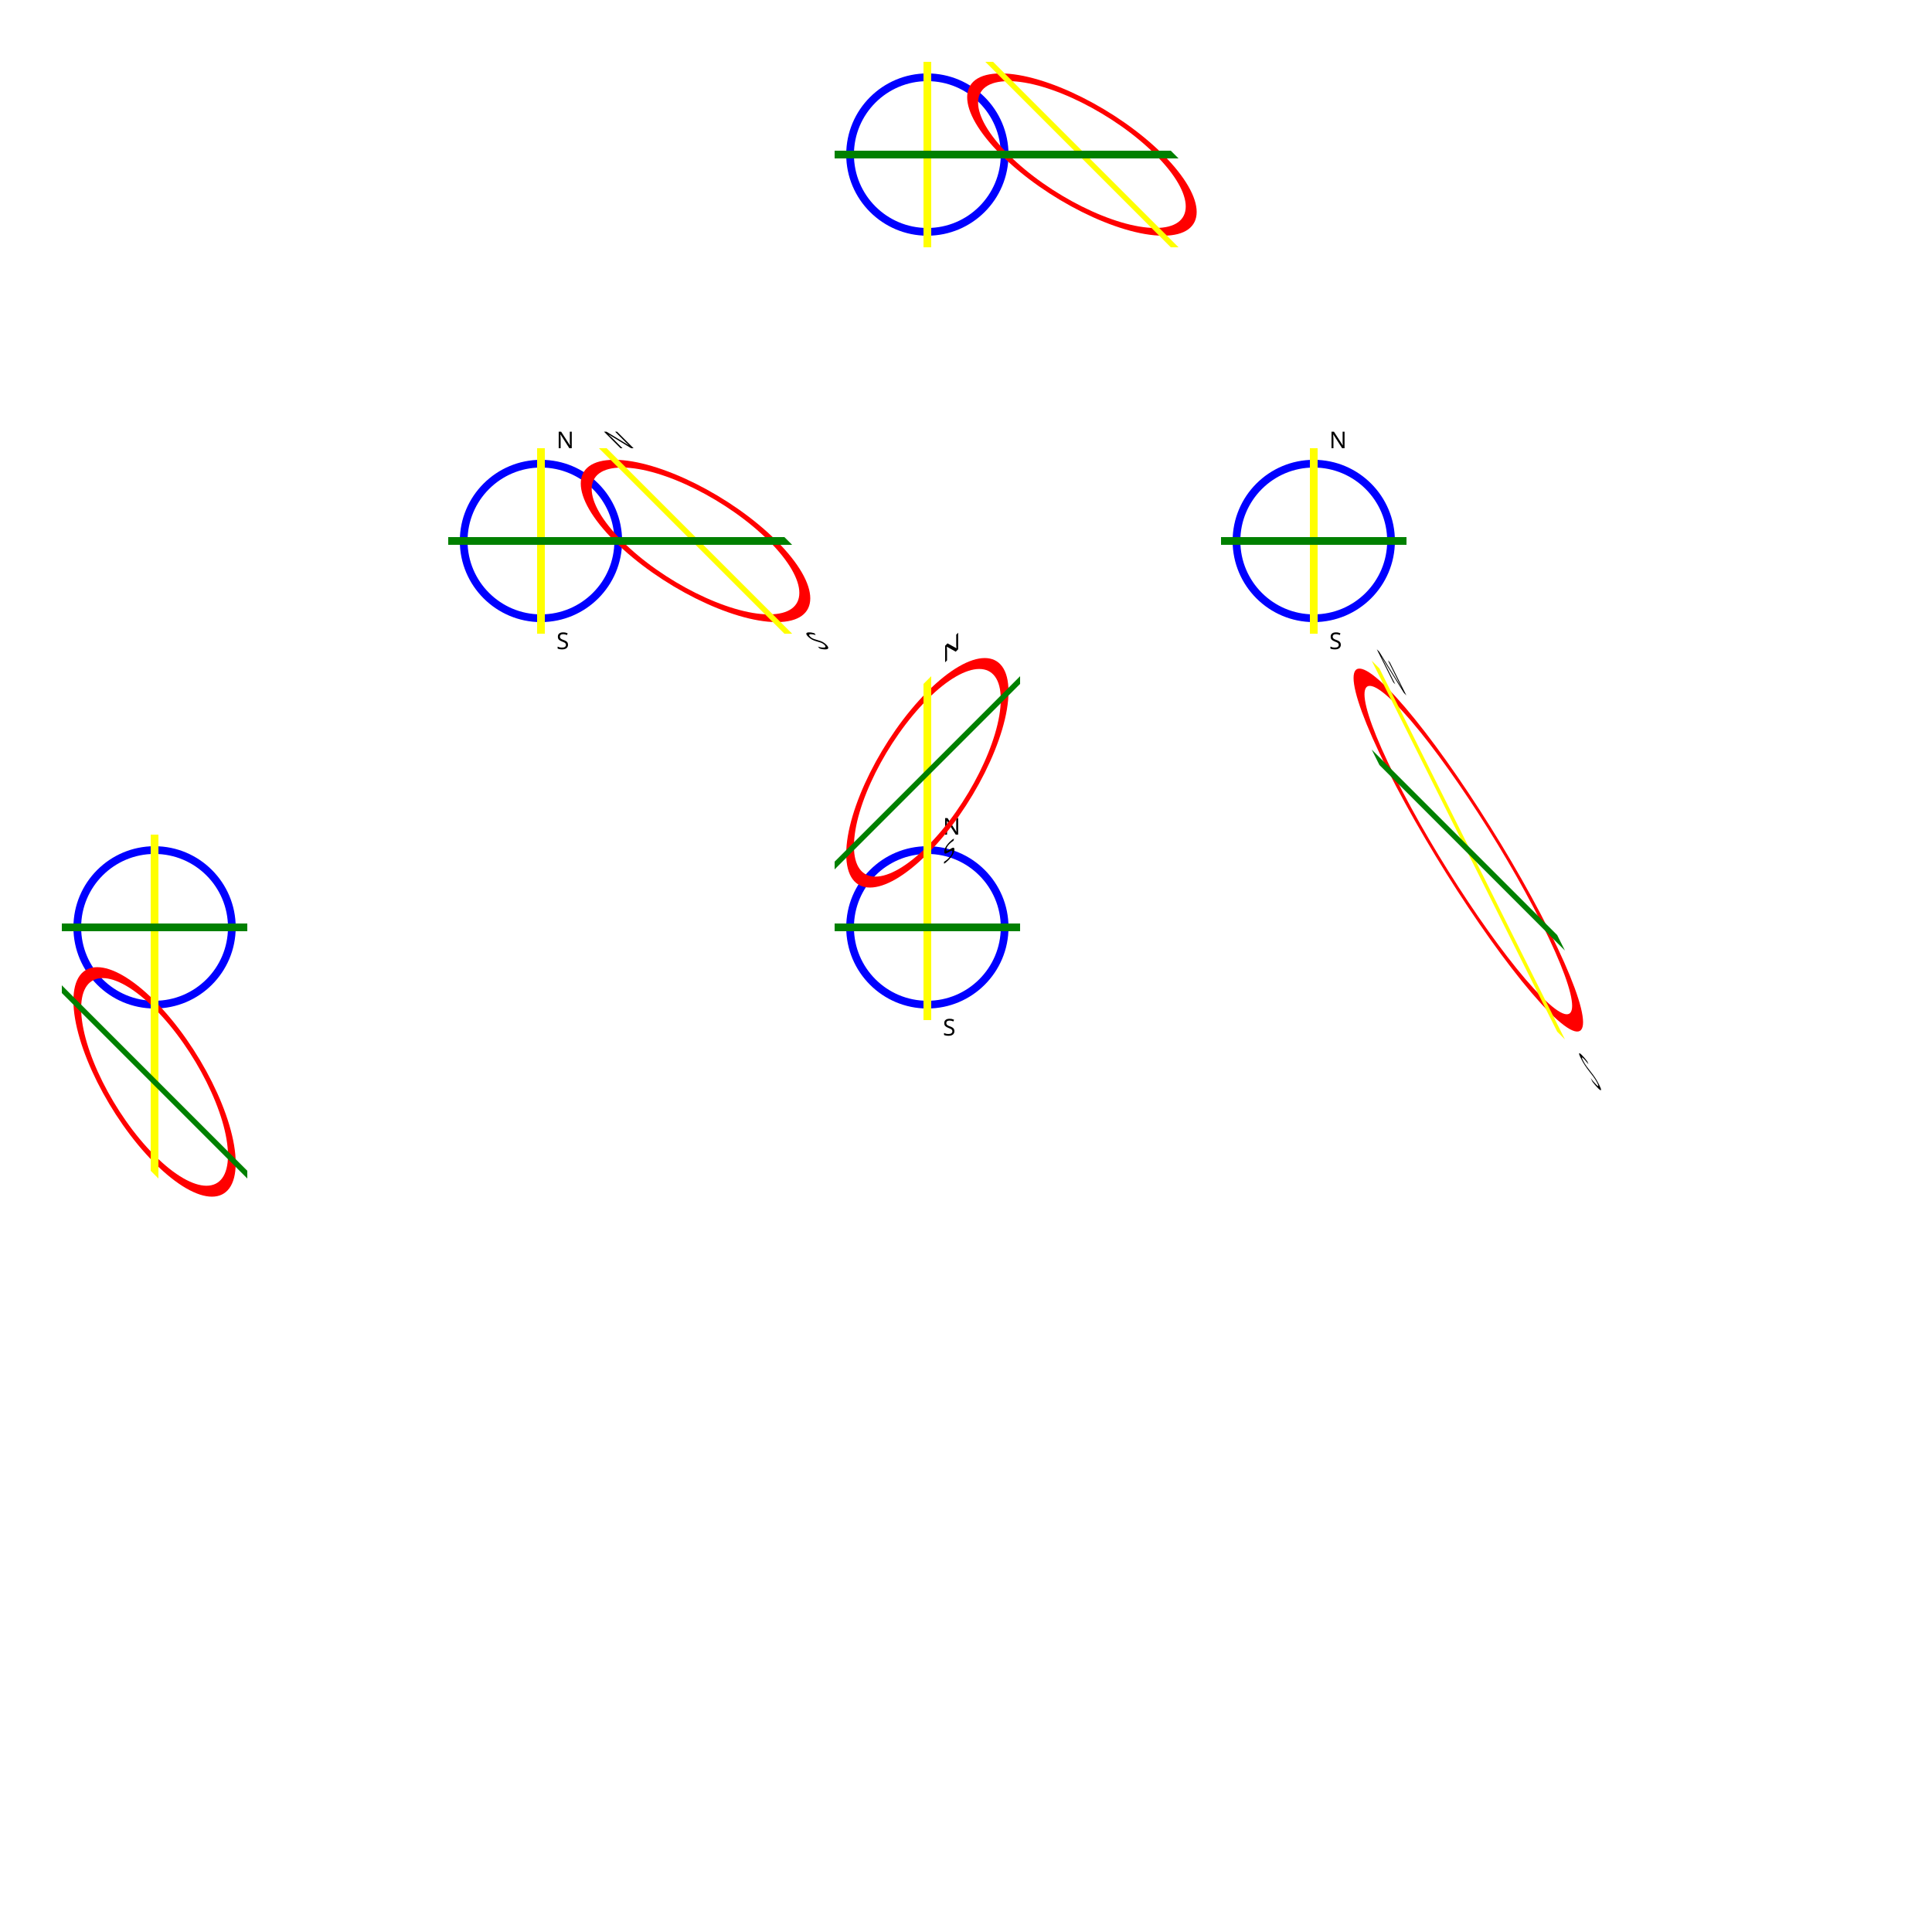
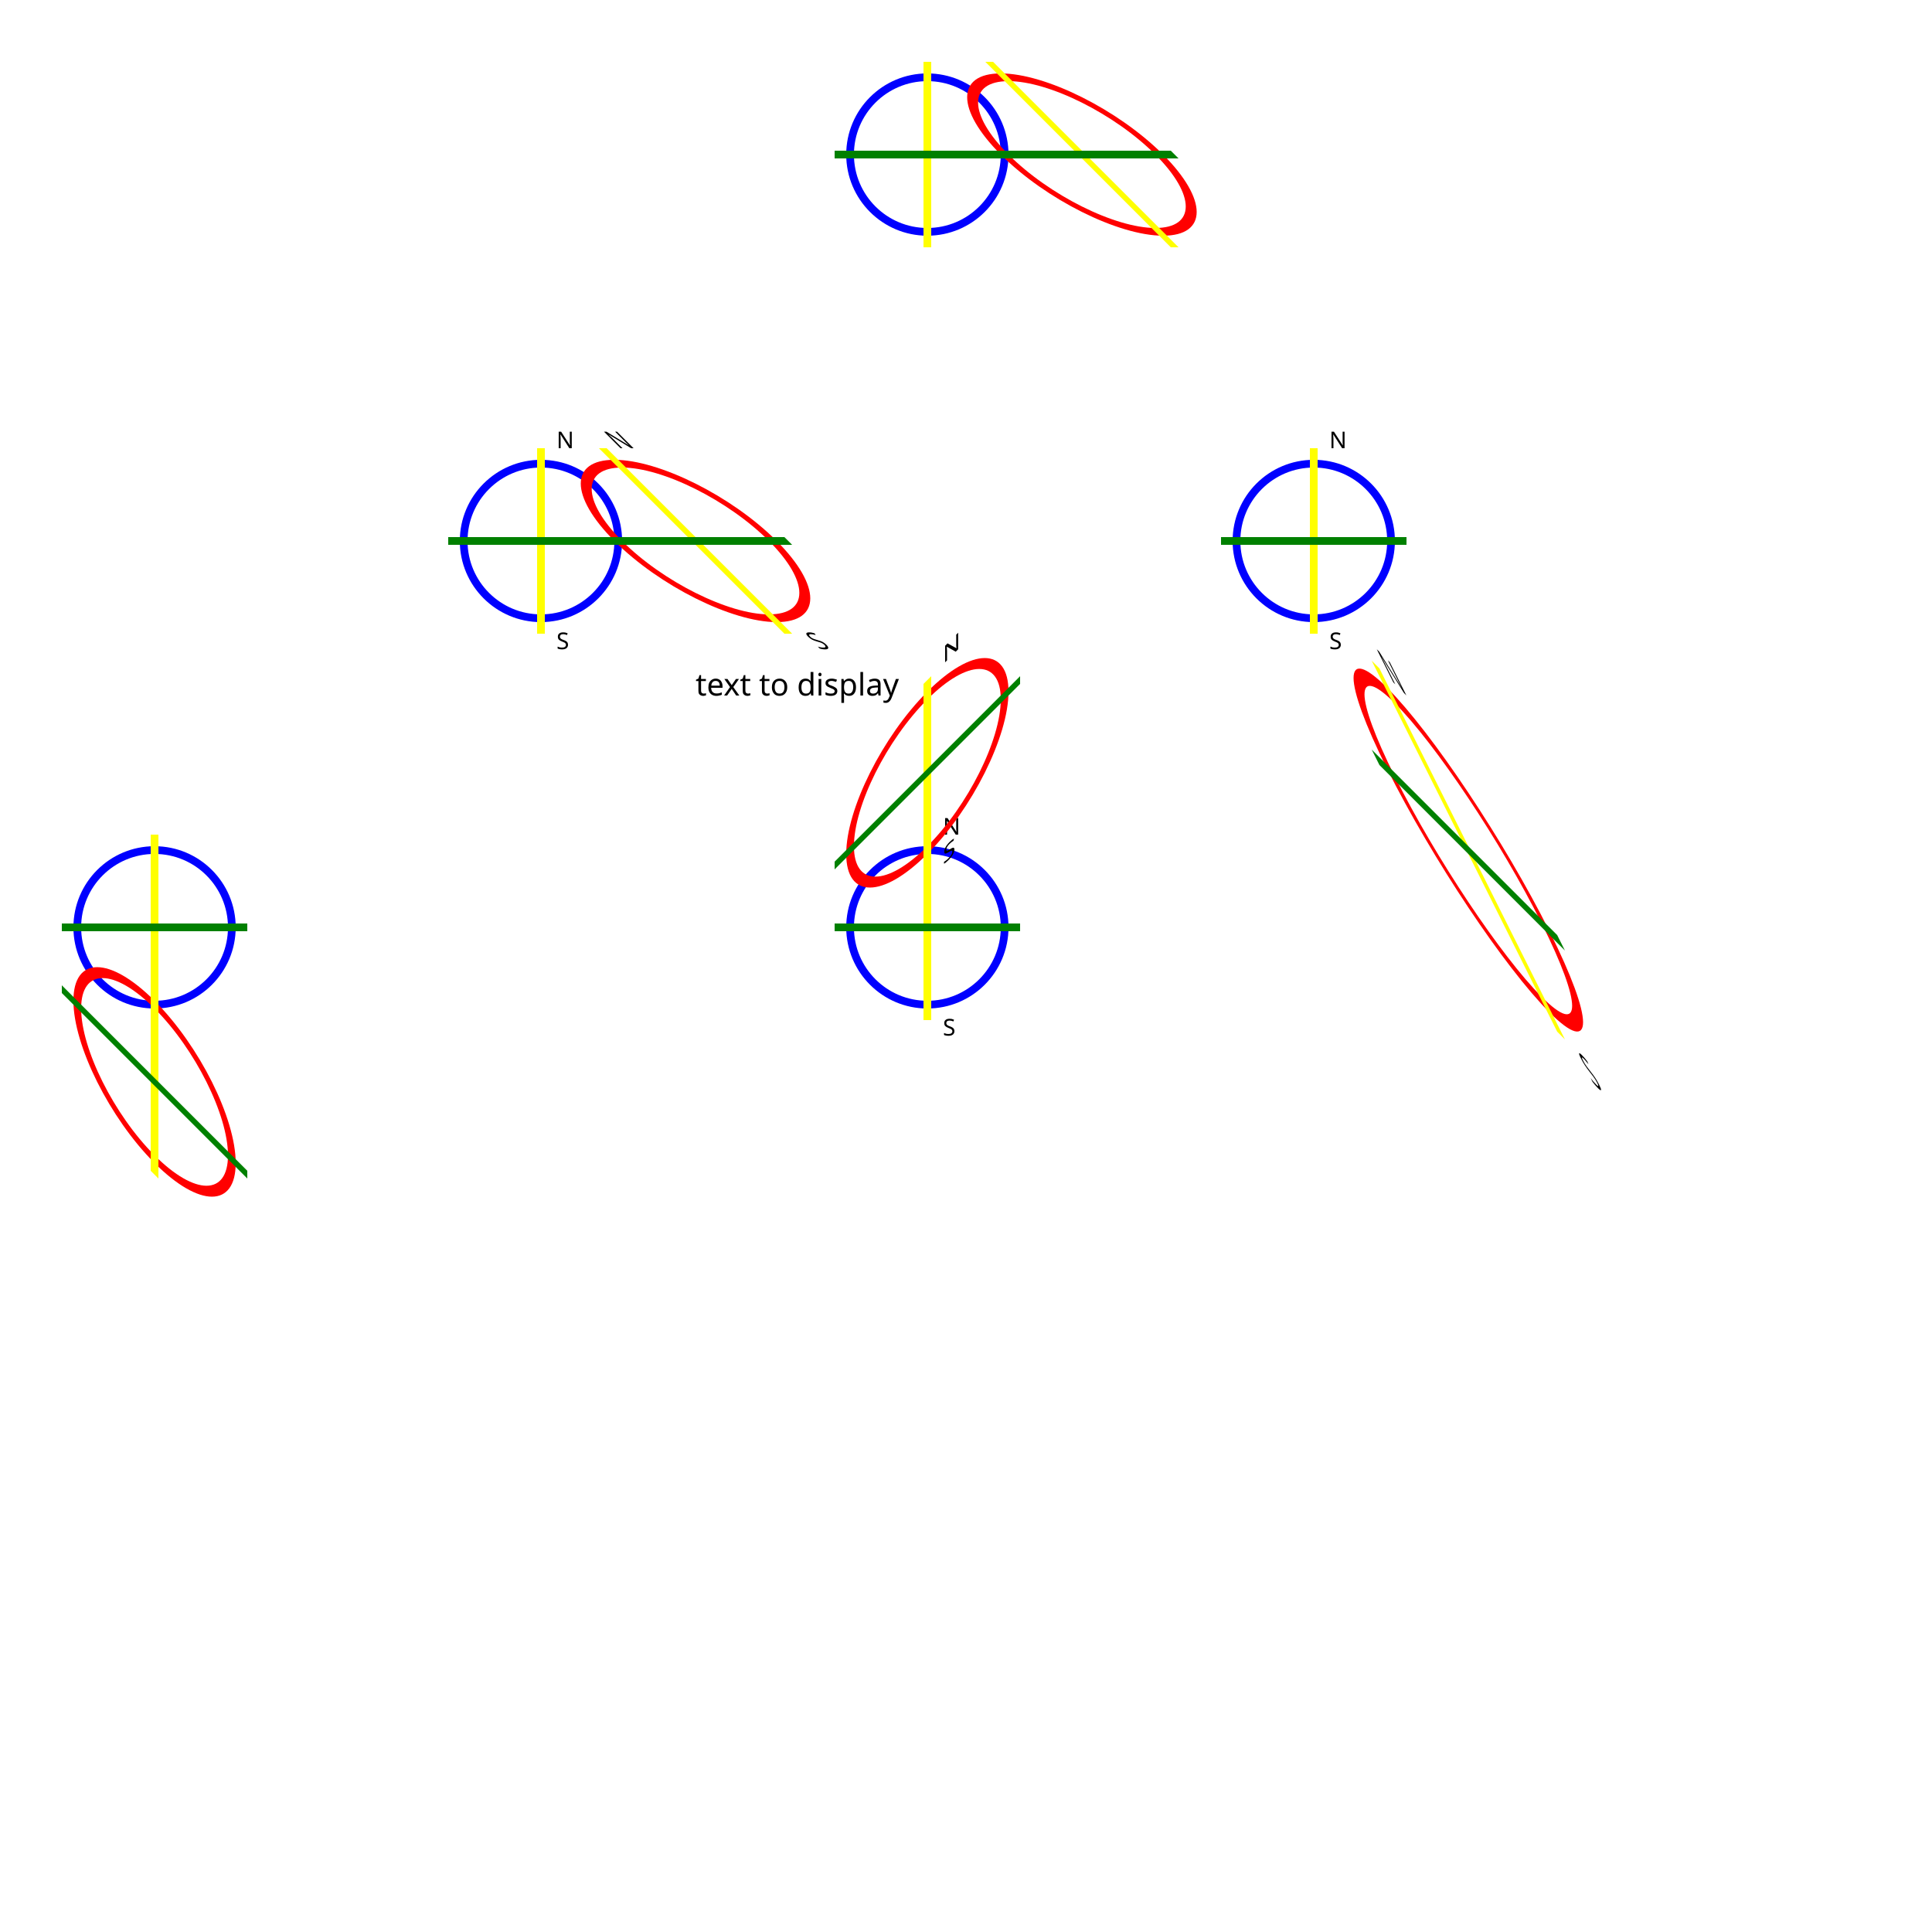
<svg xmlns="http://www.w3.org/2000/svg" viewBox="0 0 250 250">
  <style>
    .text_style {
      font: 3px sans-serif;
+       fill: black;
+     }
+     .mini_text_style {
+       font: 4px sans-serif;
      fill: black;
    }
  </style>
  <g fill="none" transform="translate(50,50)">
    <g>
      <circle cx="20" cy="20" r="10" stroke="blue" />
      <line x1="20" y1="8" x2="20" y2="32" stroke="yellow" />
      <line x1="8" y1="20" x2="32" y2="20" stroke="green" />
      <text x="22" y="8" class="text_style">N</text>
      <text x="22" y="34" class="text_style">S</text>
      <text x="22" y="38" id="textDisplay0" class="text_style" />
    </g>
    <g id="controlTransform0" transform="matrix(1,0,1,1,0,0)">
      <circle cx="20" cy="20" r="10" stroke="red" />
      <line x1="20" y1="8" x2="20" y2="32" stroke="yellow" />
      <line x1="8" y1="20" x2="32" y2="20" stroke="green" />
      <text x="22" y="8" class="text_style">N</text>
      <text x="22" y="34" class="text_style">S</text>
    </g>
+     <text x="40" y="40" id="textDisplay_0_1" class="mini_text_style">text to display</text>
  </g>
  <g fill="none" transform="translate(150,50)">
    <g>
      <circle cx="20" cy="20" r="10" stroke="blue" />
      <line x1="20" y1="8" x2="20" y2="32" stroke="yellow" />
      <line x1="8" y1="20" x2="32" y2="20" stroke="green" />
      <text x="22" y="8" class="text_style">N</text>
      <text x="22" y="34" class="text_style">S</text>
      <text x="22" y="38" id="textDisplay1" class="text_style" />
    </g>
    <g transform="skewY(45)">
      <g id="controlTransform1" transform="skewX(45)">
        <circle cx="20" cy="20" r="10" stroke="red" />
        <line x1="20" y1="8" x2="20" y2="32" stroke="yellow" />
        <line x1="8" y1="20" x2="32" y2="20" stroke="green" />
        <text x="22" y="8" class="text_style">N</text>
        <text x="22" y="34" class="text_style">S</text>
      </g>
    </g>
  </g>
  <g fill="none" transform="translate(100)">
    <g>
      <text x="22" y="8">N</text>
      <circle cx="20" cy="20" r="10" stroke="blue" />
      <line x1="20" y1="8" x2="20" y2="32" stroke="yellow" />
      <line x1="8" y1="20" x2="32" y2="20" stroke="green" />
    </g>
    <g transform="matrix(1,0,1,1,0,0)">
      <circle cx="20" cy="20" r="10" stroke="red" />
      <text x="22" y="8">N</text>
      <line x1="20" y1="8" x2="20" y2="32" stroke="yellow" />
      <line x1="8" y1="20" x2="32" y2="20" stroke="green" />
    </g>
  </g>
  <g fill="none" transform="translate(0, 100)">
    <g>
      <circle cx="20" cy="20" r="10" stroke="blue" />
      <line x1="20" y1="8" x2="20" y2="32" stroke="yellow" />
      <line x1="8" y1="20" x2="32" y2="20" stroke="green" />
    </g>
    <g transform="matrix(1,1,0,1,0,0)">
      <circle cx="20" cy="20" r="10" stroke="red" />
      <line x1="20" y1="8" x2="20" y2="32" stroke="yellow" />
      <line x1="8" y1="20" x2="32" y2="20" stroke="green" />
    </g>
  </g>
  <g fill="none" transform="translate(100,100)">
    <g>
      <circle cx="20" cy="20" r="10" stroke="blue" />
      <line x1="20" y1="8" x2="20" y2="32" stroke="yellow" />
      <line x1="8" y1="20" x2="32" y2="20" stroke="green" />
      <text x="22" y="8" class="text_style">N</text>
      <text x="22" y="34" class="text_style">S</text>
    </g>
    <g id="controlTransform" transform="matrix(1,-1,0,1,0,0)">
      <circle cx="20" cy="20" r="10" stroke="red" />
      <line x1="20" y1="8" x2="20" y2="32" stroke="yellow" />
      <line x1="8" y1="20" x2="32" y2="20" stroke="green" />
      <text x="22" y="8" class="text_style">N</text>
      <text x="22" y="34" class="text_style">S</text>
    </g>
  </g>
</svg>
